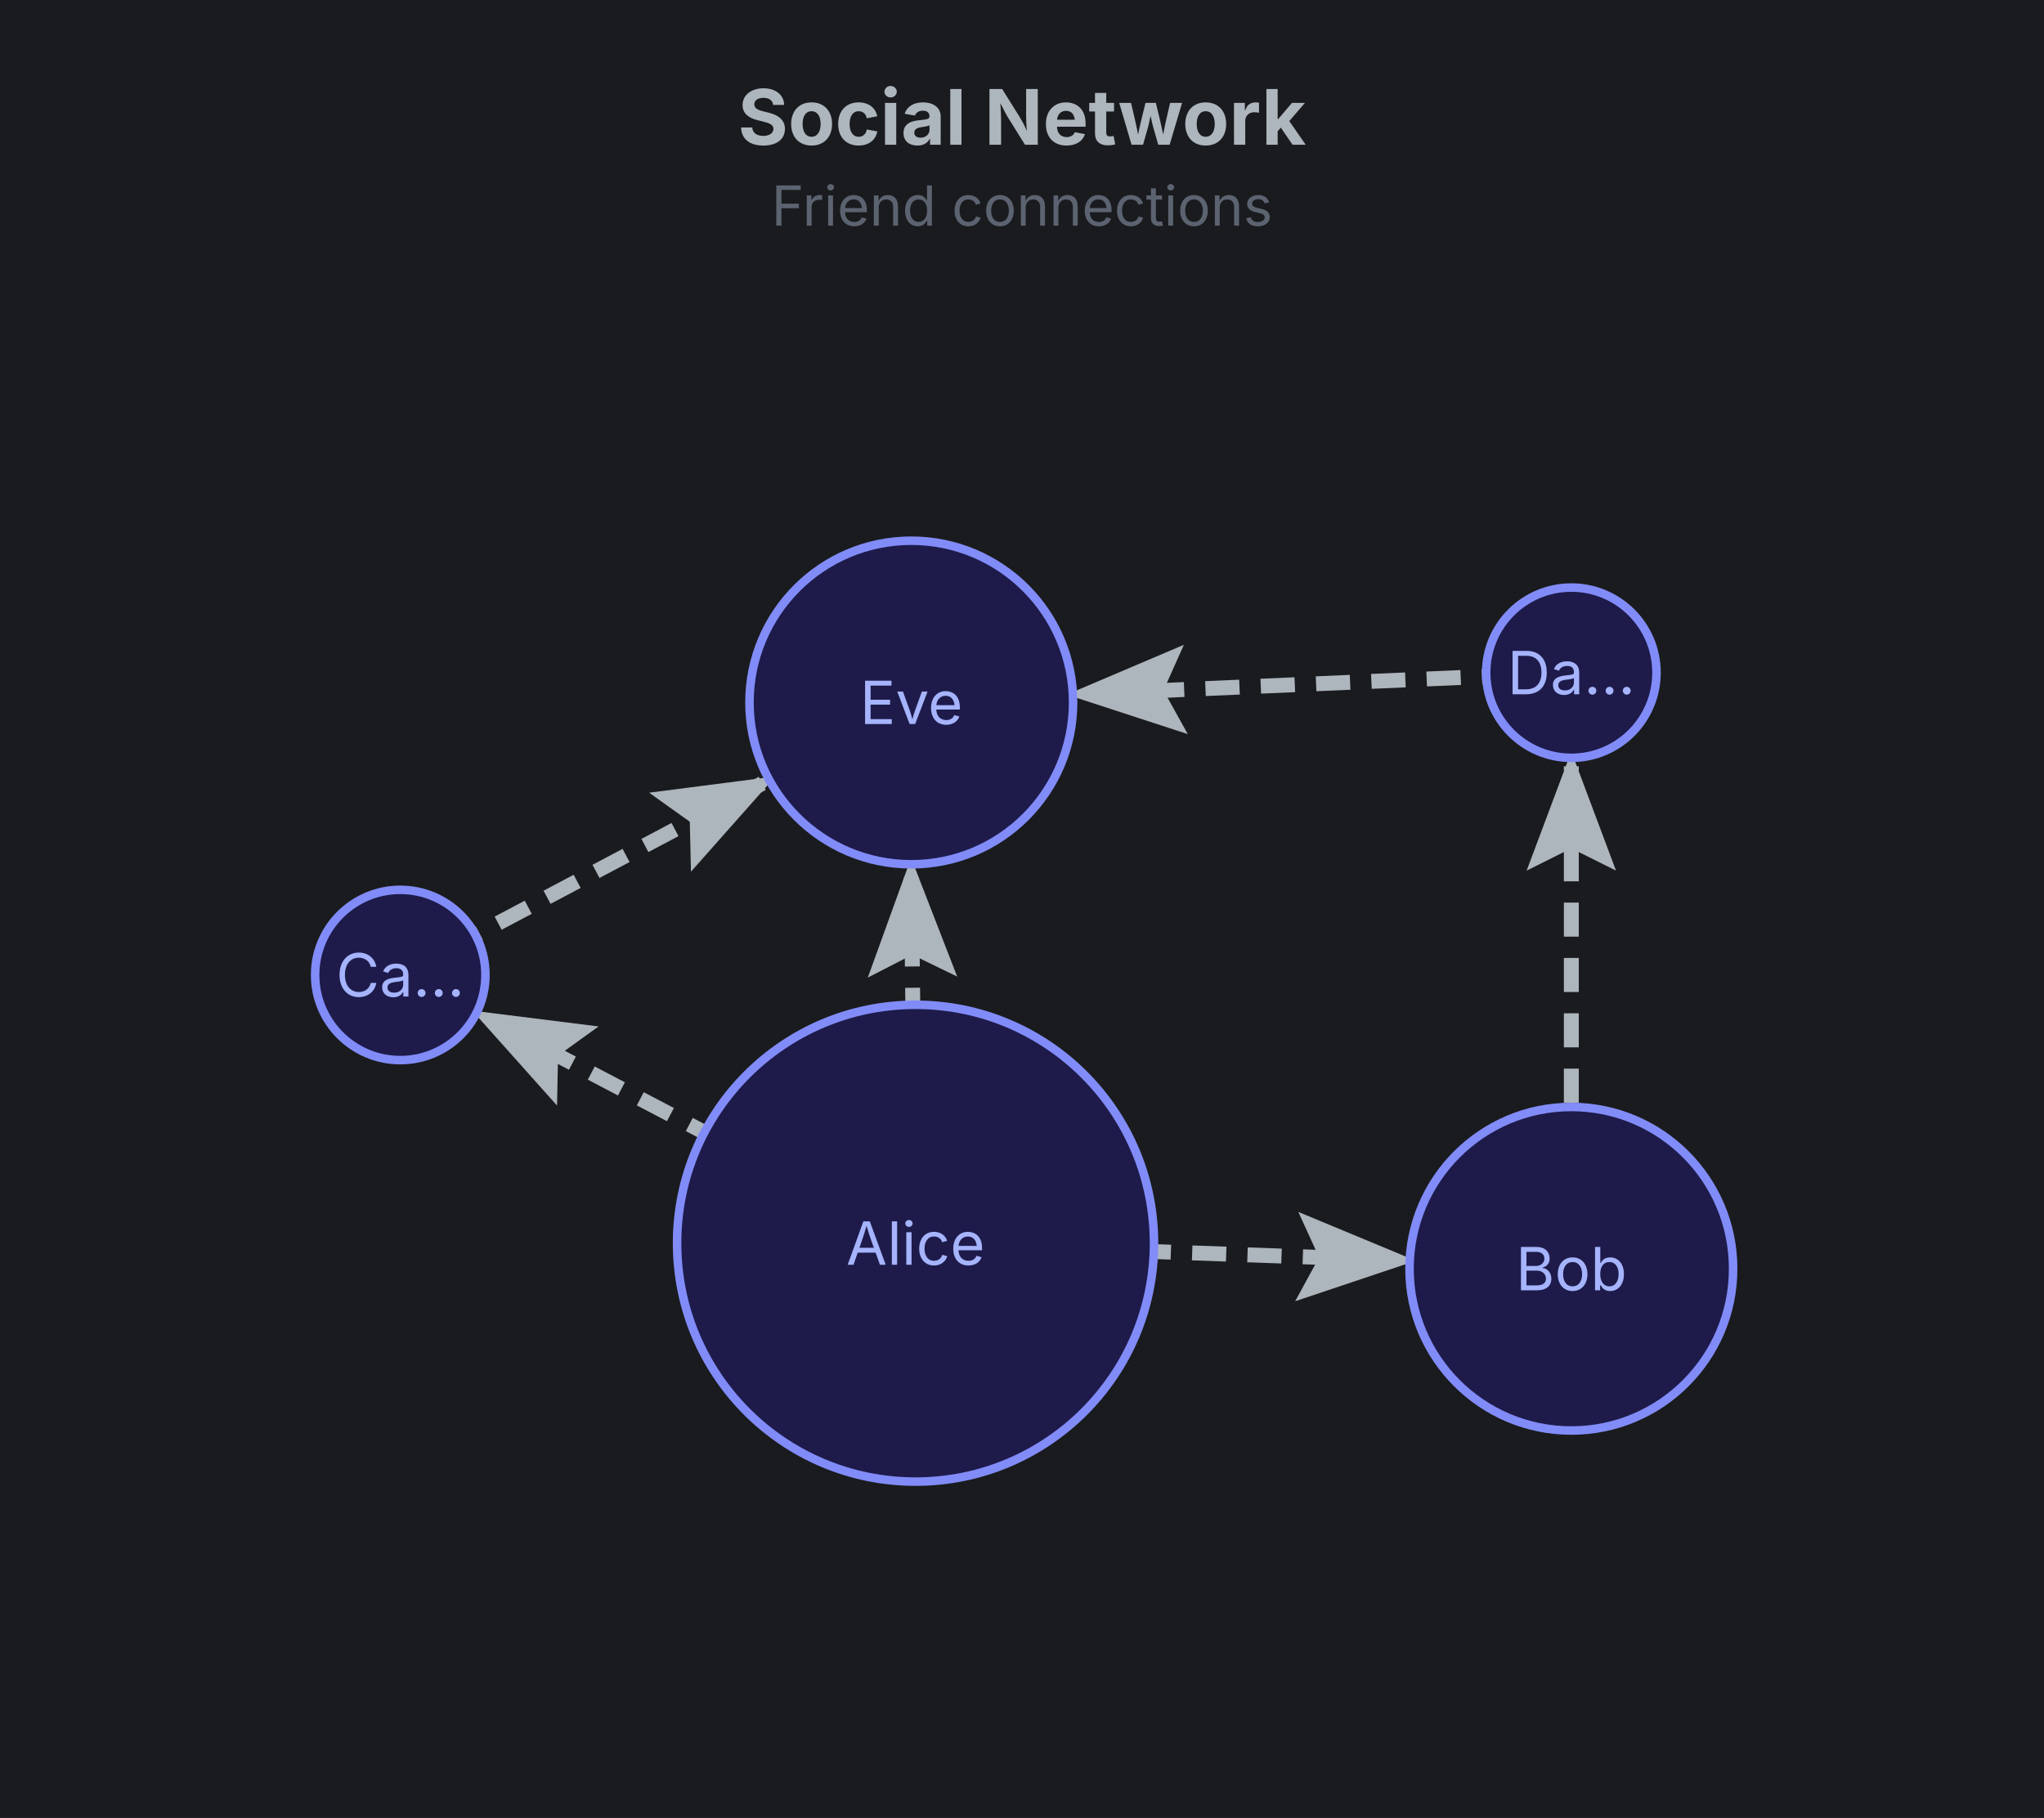
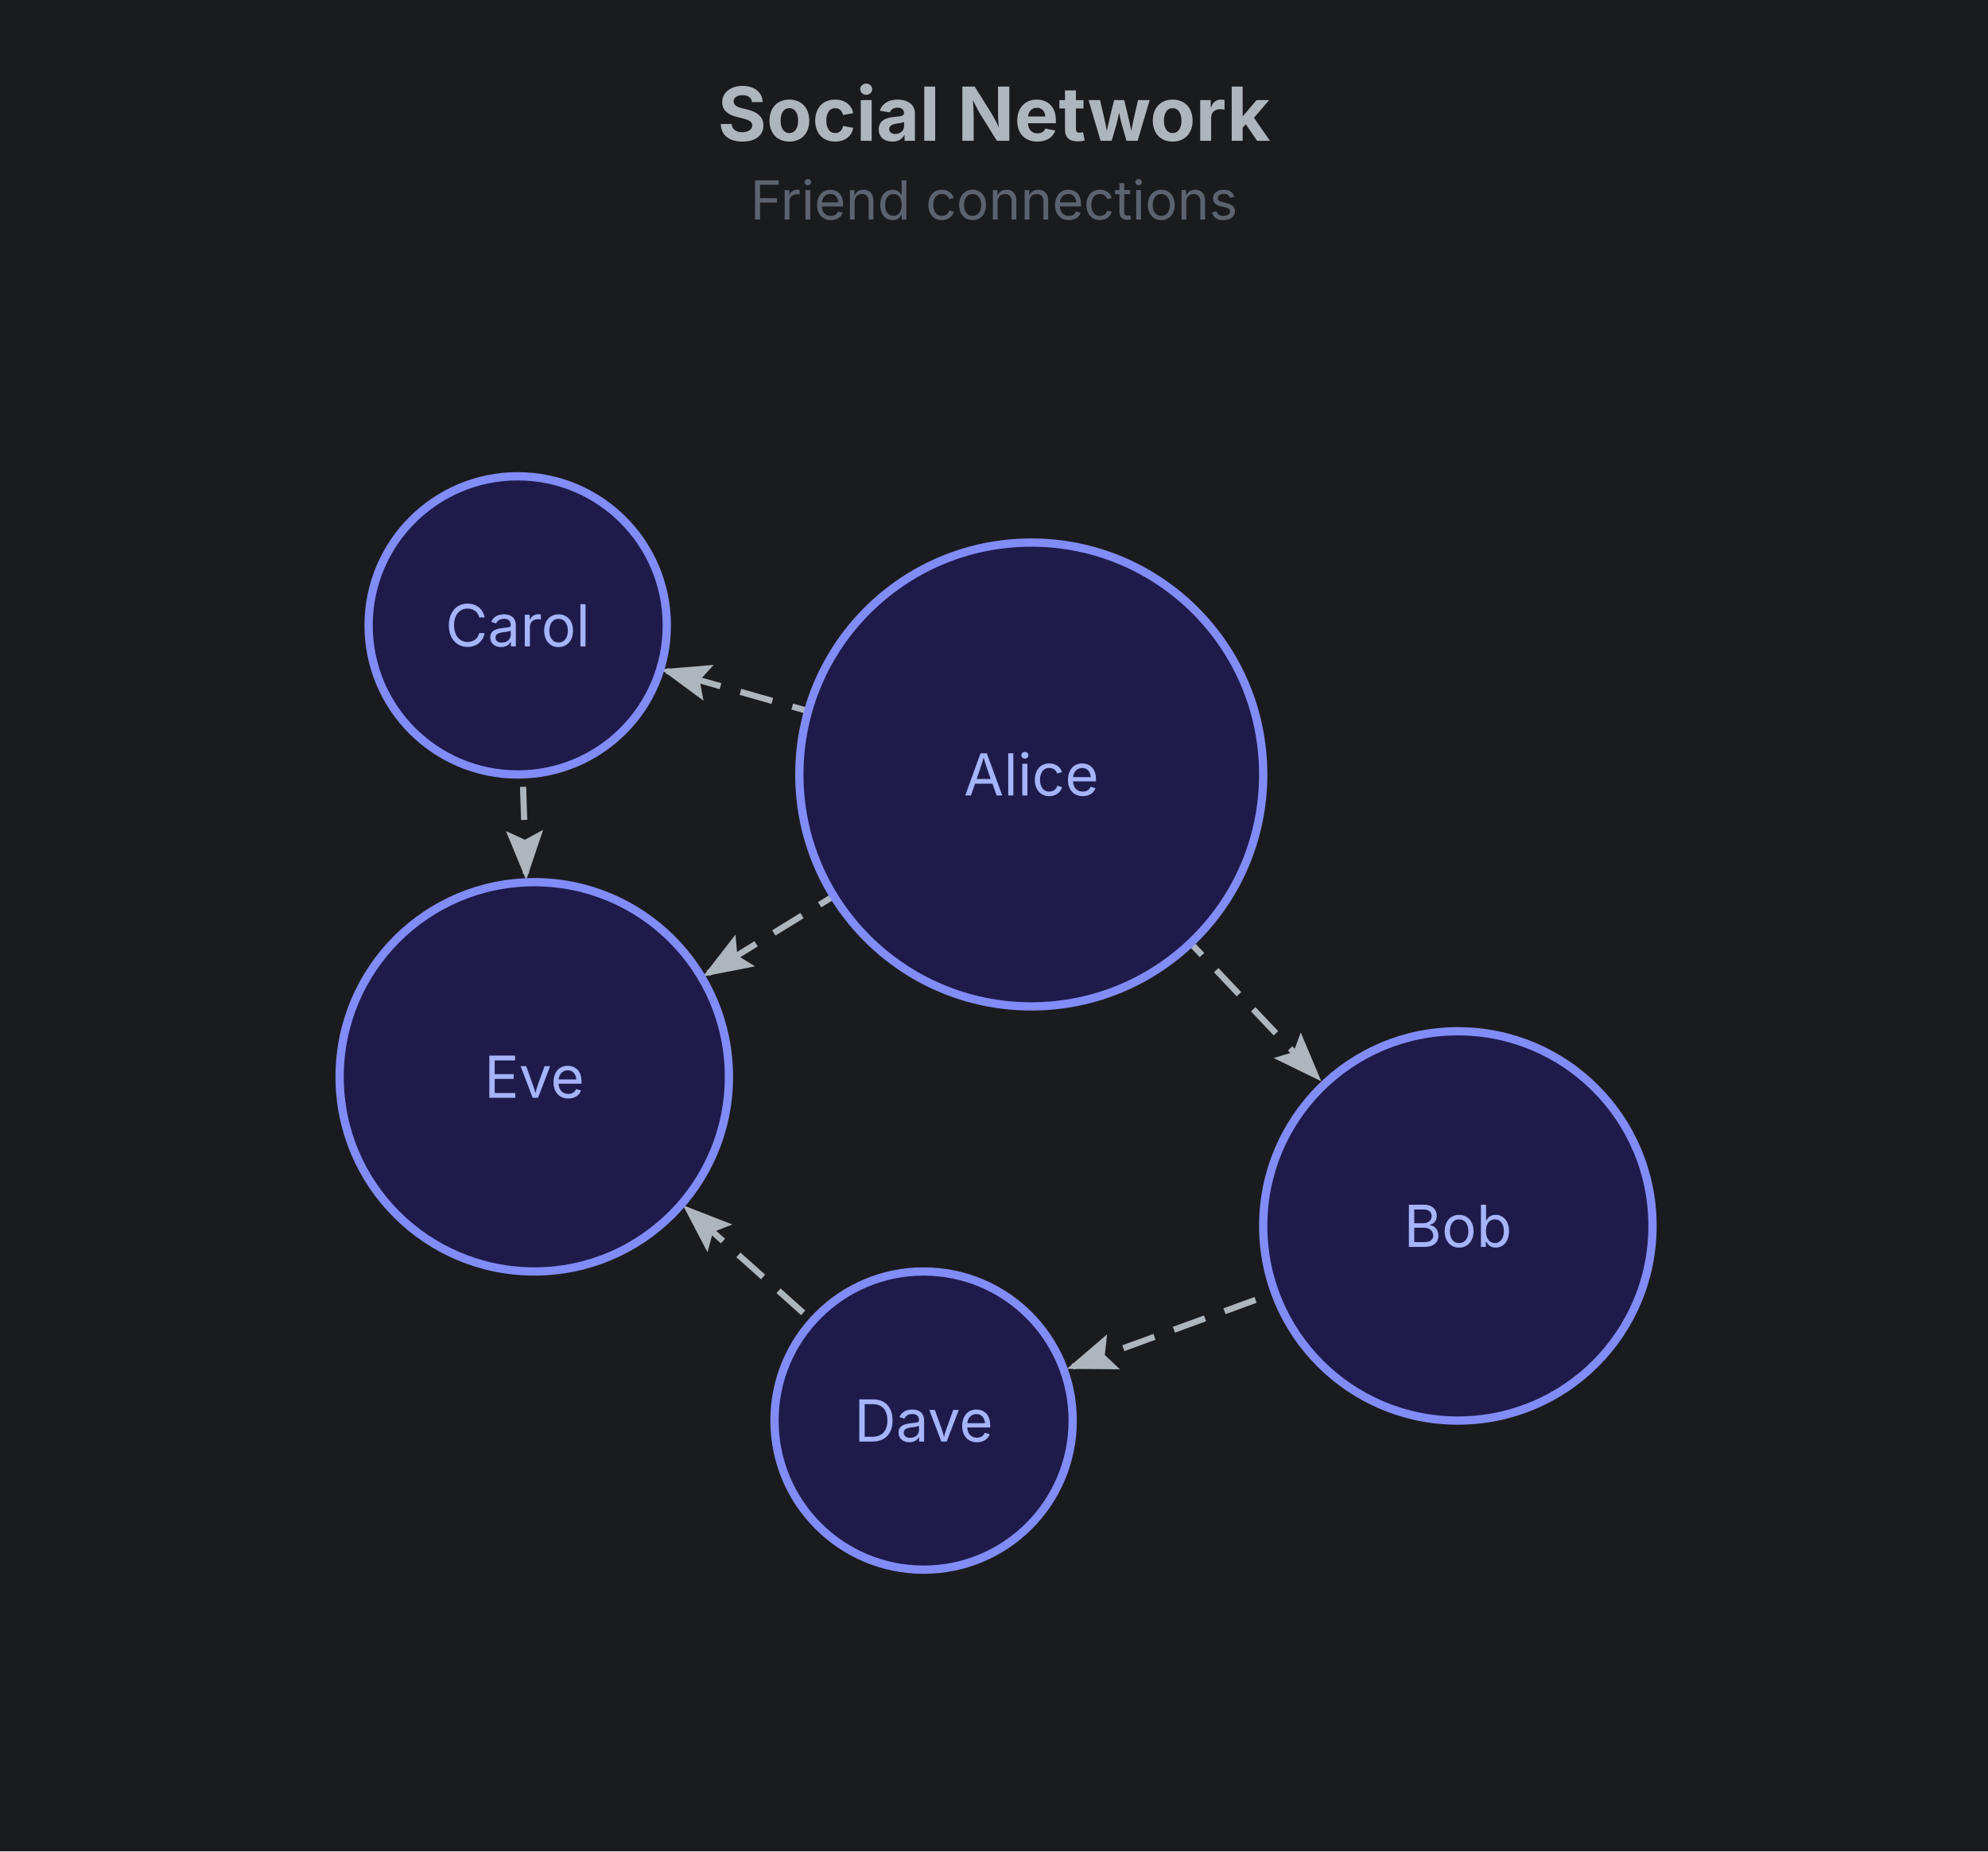
- <svg xmlns="http://www.w3.org/2000/svg" width="480" height="427" viewBox="0 0 480 427">
+ <svg xmlns="http://www.w3.org/2000/svg" width="480" height="447" viewBox="0 0 480 447">
  <rect width="100%" height="100%" fill="#1a1b1e" />
  <text x="240" y="34" text-anchor="middle" font-family="Inter, system-ui, -apple-system, sans-serif" font-size="18" font-weight="700" fill="#adb5bd">Social Network</text>
  <text x="240" y="53" text-anchor="middle" font-family="Inter, system-ui, -apple-system, sans-serif" font-size="13" fill="#5c6370">Friend connections</text>
  <g class="network-diagram" transform="translate(0,67)">
    <defs>
      <marker id="net-1-arr" markerWidth="8" markerHeight="6" refX="7" refY="3" orient="auto" markerUnits="strokeWidth">
        <polygon points="0 0, 8 3, 0 6, 1.5 3" fill="#adb5bd" />
      </marker>
      <style>.net-1-edge{stroke-dasharray:8 5;animation:net-1-dash 1.2s linear infinite;}@keyframes net-1-dash{to{stroke-dashoffset:-26;}}</style>
    </defs>
-     <line x1="215" y1="225" x2="329" y2="229" stroke="#adb5bd" stroke-width="3.5" marker-end="url(#net-1-arr)" class="net-1-edge" />
-     <line x1="215" y1="225" x2="114" y2="172" stroke="#adb5bd" stroke-width="3.5" marker-end="url(#net-1-arr)" class="net-1-edge" />
-     <line x1="369" y1="231" x2="369" y2="113" stroke="#adb5bd" stroke-width="3.5" marker-end="url(#net-1-arr)" class="net-1-edge" />
-     <line x1="94" y1="162" x2="179" y2="117" stroke="#adb5bd" stroke-width="3.5" marker-end="url(#net-1-arr)" class="net-1-edge" />
-     <line x1="369" y1="91" x2="254" y2="96" stroke="#adb5bd" stroke-width="3.5" marker-end="url(#net-1-arr)" class="net-1-edge" />
-     <line x1="215" y1="225" x2="214" y2="138" stroke="#adb5bd" stroke-width="3.5" marker-end="url(#net-1-arr)" class="net-1-edge" />
-     <circle cx="215" cy="225" r="56" fill="#1e1b4b" stroke="#818cf8" stroke-width="2" />
-     <text x="215" y="225" text-anchor="middle" dominant-baseline="middle" font-family="Inter, system-ui, -apple-system, sans-serif" font-size="14" fill="#a5b4fc">Alice</text>
-     <circle cx="369" cy="231" r="38" fill="#1e1b4b" stroke="#818cf8" stroke-width="2" />
-     <text x="369" y="231" text-anchor="middle" dominant-baseline="middle" font-family="Inter, system-ui, -apple-system, sans-serif" font-size="14" fill="#a5b4fc">Bob</text>
-     <circle cx="94" cy="162" r="20" fill="#1e1b4b" stroke="#818cf8" stroke-width="2" />
-     <text x="94" y="162" text-anchor="middle" dominant-baseline="middle" font-family="Inter, system-ui, -apple-system, sans-serif" font-size="14" fill="#a5b4fc">Ca…</text>
-     <circle cx="369" cy="91" r="20" fill="#1e1b4b" stroke="#818cf8" stroke-width="2" />
-     <text x="369" y="91" text-anchor="middle" dominant-baseline="middle" font-family="Inter, system-ui, -apple-system, sans-serif" font-size="14" fill="#a5b4fc">Da…</text>
-     <circle cx="214" cy="98" r="38" fill="#1e1b4b" stroke="#818cf8" stroke-width="2" />
-     <text x="214" y="98" text-anchor="middle" dominant-baseline="middle" font-family="Inter, system-ui, -apple-system, sans-serif" font-size="14" fill="#a5b4fc">Eve</text>
+     <line x1="249" y1="120" x2="318" y2="193" stroke="#adb5bd" stroke-width="1.5" marker-end="url(#net-1-arr)" class="net-1-edge" />
+     <line x1="249" y1="120" x2="161" y2="95" stroke="#adb5bd" stroke-width="1.5" marker-end="url(#net-1-arr)" class="net-1-edge" />
+     <line x1="352" y1="229" x2="259" y2="263" stroke="#adb5bd" stroke-width="1.5" marker-end="url(#net-1-arr)" class="net-1-edge" />
+     <line x1="125" y1="84" x2="127" y2="144" stroke="#adb5bd" stroke-width="1.5" marker-end="url(#net-1-arr)" class="net-1-edge" />
+     <line x1="223" y1="276" x2="166" y2="225" stroke="#adb5bd" stroke-width="1.5" marker-end="url(#net-1-arr)" class="net-1-edge" />
+     <line x1="249" y1="120" x2="171" y2="168" stroke="#adb5bd" stroke-width="1.5" marker-end="url(#net-1-arr)" class="net-1-edge" />
+     <circle cx="249" cy="120" r="56" fill="#1e1b4b" stroke="#818cf8" stroke-width="2" />
+     <text x="249" y="120" text-anchor="middle" dominant-baseline="middle" font-family="Inter, system-ui, -apple-system, sans-serif" font-size="14" fill="#a5b4fc">Alice</text>
+     <circle cx="352" cy="229" r="47" fill="#1e1b4b" stroke="#818cf8" stroke-width="2" />
+     <text x="352" y="229" text-anchor="middle" dominant-baseline="middle" font-family="Inter, system-ui, -apple-system, sans-serif" font-size="14" fill="#a5b4fc">Bob</text>
+     <circle cx="125" cy="84" r="36" fill="#1e1b4b" stroke="#818cf8" stroke-width="2" />
+     <text x="125" y="84" text-anchor="middle" dominant-baseline="middle" font-family="Inter, system-ui, -apple-system, sans-serif" font-size="14" fill="#a5b4fc">Carol</text>
+     <circle cx="223" cy="276" r="36" fill="#1e1b4b" stroke="#818cf8" stroke-width="2" />
+     <text x="223" y="276" text-anchor="middle" dominant-baseline="middle" font-family="Inter, system-ui, -apple-system, sans-serif" font-size="14" fill="#a5b4fc">Dave</text>
+     <circle cx="129" cy="193" r="47" fill="#1e1b4b" stroke="#818cf8" stroke-width="2" />
+     <text x="129" y="193" text-anchor="middle" dominant-baseline="middle" font-family="Inter, system-ui, -apple-system, sans-serif" font-size="14" fill="#a5b4fc">Eve</text>
  </g>
</svg>
